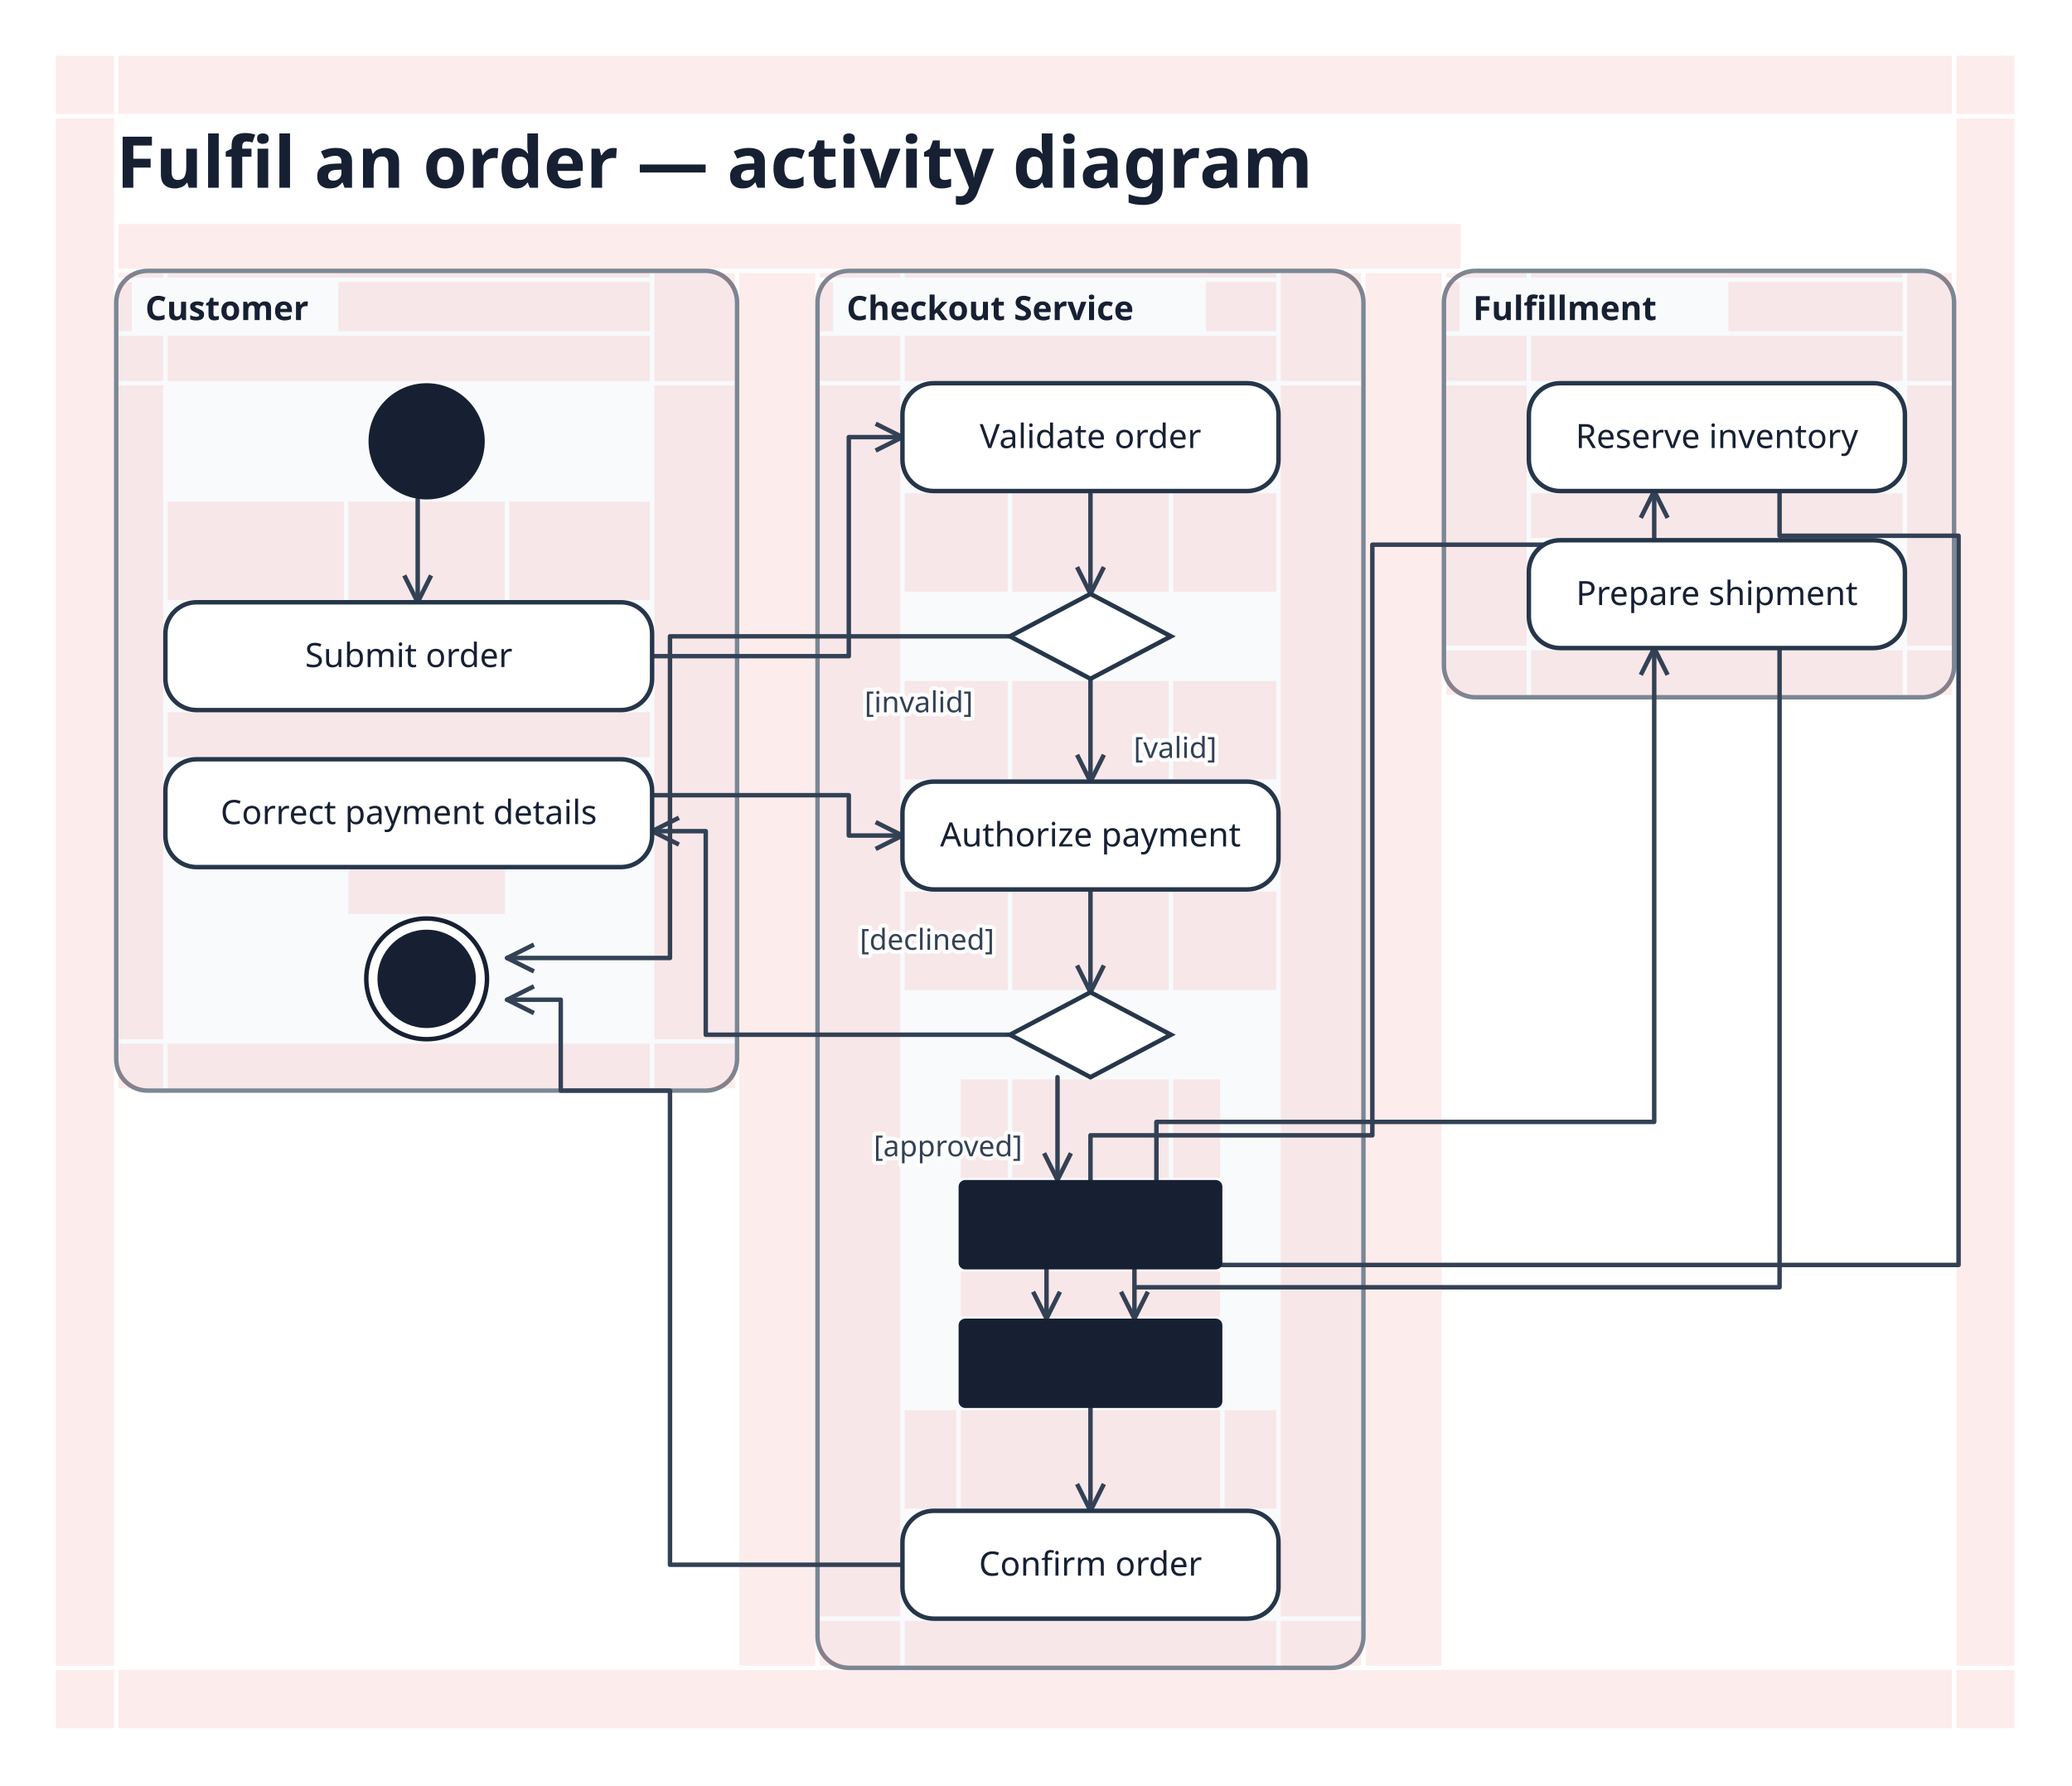
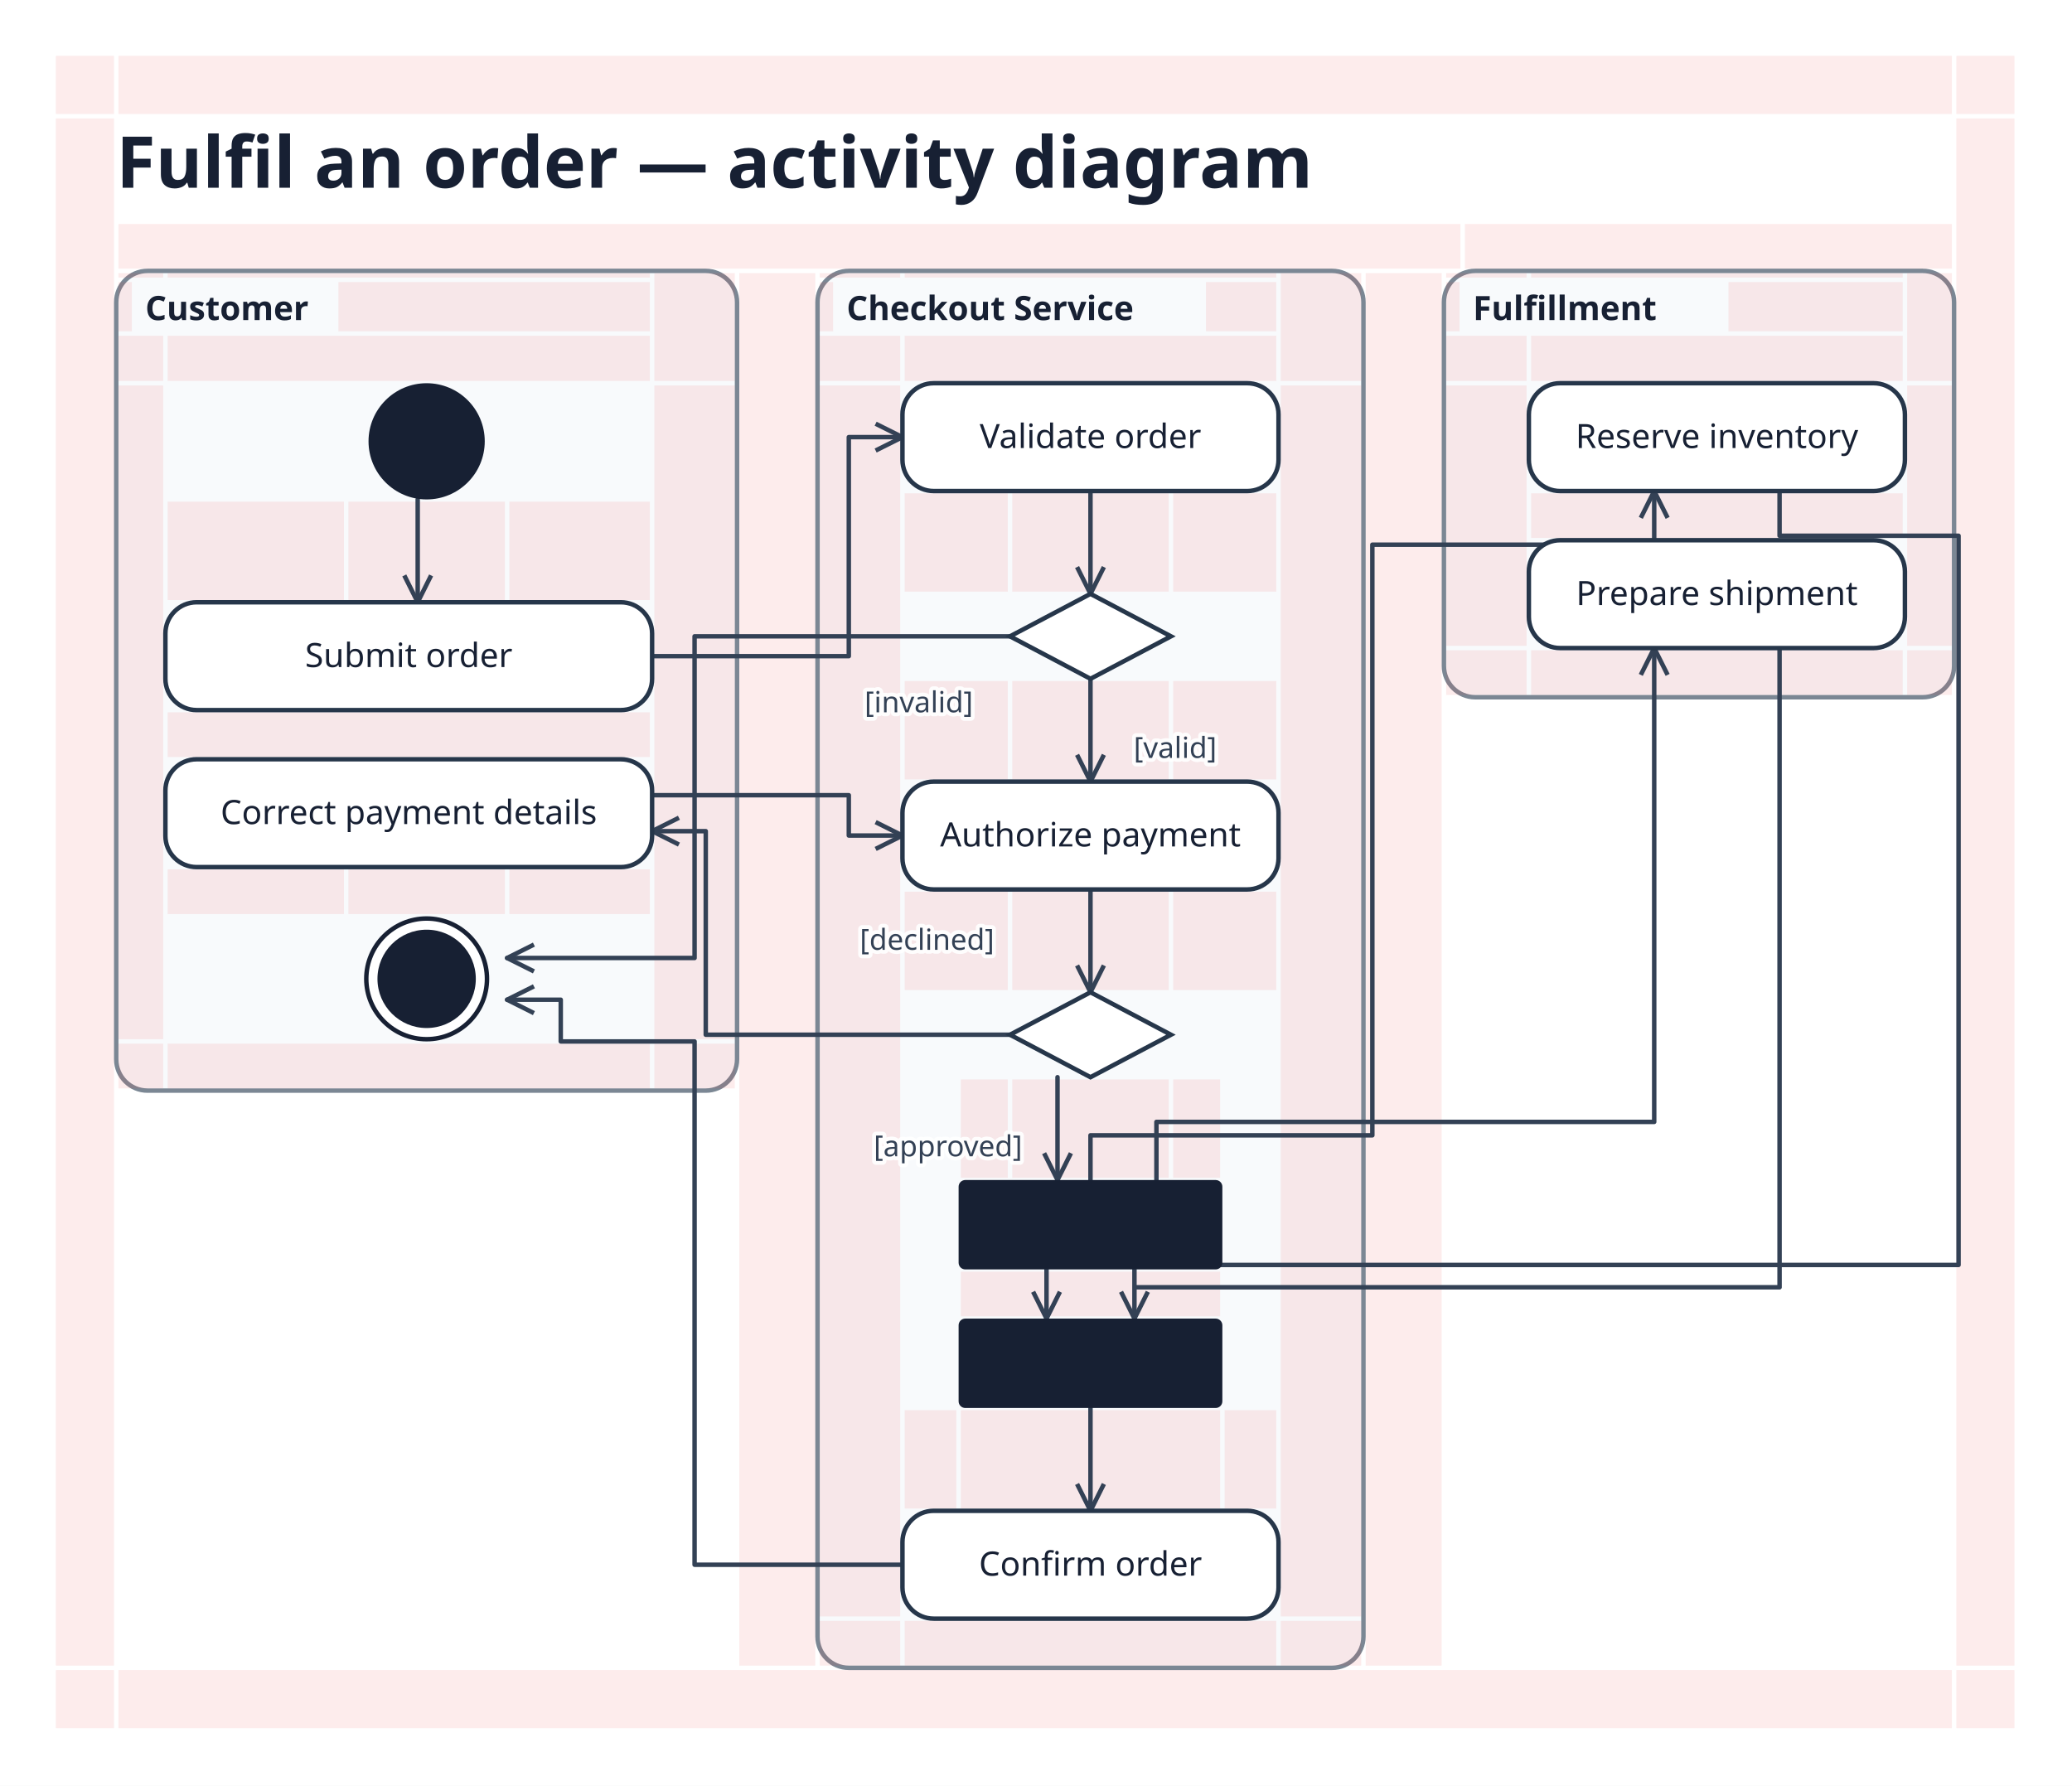
<svg xmlns="http://www.w3.org/2000/svg" width="927" height="799" viewBox="0 0 927 799" role="img" aria-label="uml-activity-example">
  <rect width="100%" height="100%" fill="#ffffff" />
  <g id="boundaries">
    <rect x="52" y="121.2" width="277.75" height="366.75" rx="14" fill="#f8fafc" stroke="#7b8794" stroke-width="2" />
    <rect x="365.75" y="121.2" width="244.25" height="625" rx="14" fill="#f8fafc" stroke="#7b8794" stroke-width="2" />
    <rect x="646" y="121.2" width="228.25" height="190.75" rx="14" fill="#f8fafc" stroke="#7b8794" stroke-width="2" />
  </g>
  <g id="routing-regions">
    <rect data-routing-region="mesh:padding:$root:top" data-region-kind="padding" data-materialized="false" data-authored="false" x="53" y="25" width="820.25" height="26" fill="#ef4444" fill-opacity="0.1" />
    <rect data-routing-region="mesh:padding:$root:right" data-region-kind="padding" data-materialized="false" data-authored="false" x="875.25" y="53" width="26" height="692.2" fill="#ef4444" fill-opacity="0.1" />
    <rect data-routing-region="mesh:padding:$root:bottom" data-region-kind="padding" data-materialized="false" data-authored="false" x="53" y="747.2" width="820.25" height="26" fill="#ef4444" fill-opacity="0.1" />
    <rect data-routing-region="mesh:padding:$root:left" data-region-kind="padding" data-materialized="false" data-authored="false" x="25" y="53" width="26" height="692.2" fill="#ef4444" fill-opacity="0.1" />
    <rect data-routing-region="mesh:corner:$root:top-left" data-region-kind="corner" data-materialized="true" data-authored="false" x="25" y="25" width="26" height="26" fill="#ef4444" fill-opacity="0.1" />
    <rect data-routing-region="mesh:corner:$root:top-right" data-region-kind="corner" data-materialized="true" data-authored="false" x="875.25" y="25" width="26" height="26" fill="#ef4444" fill-opacity="0.1" />
    <rect data-routing-region="mesh:corner:$root:bottom-right" data-region-kind="corner" data-materialized="true" data-authored="false" x="875.25" y="747.2" width="26" height="26" fill="#ef4444" fill-opacity="0.1" />
    <rect data-routing-region="mesh:corner:$root:bottom-left" data-region-kind="corner" data-materialized="true" data-authored="false" x="25" y="747.2" width="26" height="26" fill="#ef4444" fill-opacity="0.1" />
    <rect data-routing-region="mesh:gap:$root:0" data-region-kind="gap" data-materialized="false" data-authored="false" x="53" y="100.2" width="600.4" height="20" fill="#ef4444" fill-opacity="0.1" />
+     <rect data-routing-region="mesh:gap:$root:0:access-0" data-region-kind="gap" data-materialized="false" data-authored="false" x="655.4" y="100.2" width="217.85" height="20" fill="#ef4444" fill-opacity="0.1" />
    <rect data-routing-region="mesh:grid-column-gap:partitions:0" data-region-kind="gap" data-materialized="false" data-authored="false" x="330.75" y="122.2" width="34" height="623" fill="#ef4444" fill-opacity="0.1" />
    <rect data-routing-region="mesh:grid-column-gap:partitions:1" data-region-kind="gap" data-materialized="false" data-authored="false" x="611" y="122.2" width="34" height="623" fill="#ef4444" fill-opacity="0.1" />
    <rect data-routing-region="mesh:padding:partitions/customer:top:part-0" data-region-kind="padding" data-materialized="false" data-authored="false" x="75" y="122.2" width="215.75" height="2" fill="#ef4444" fill-opacity="0.1" />
    <rect data-routing-region="mesh:padding:partitions/customer:top:part-1" data-region-kind="padding" data-materialized="false" data-authored="false" x="75" y="150.2" width="215.75" height="20.25" fill="#ef4444" fill-opacity="0.1" />
    <rect data-routing-region="mesh:padding:partitions/customer:top:part-2" data-region-kind="padding" data-materialized="false" data-authored="false" x="151.4" y="126.2" width="139.35" height="22" fill="#ef4444" fill-opacity="0.1" />
    <rect data-routing-region="mesh:padding:partitions/customer:right" data-region-kind="padding" data-materialized="true" data-authored="false" x="292.75" y="172.45" width="36" height="292.5" fill="#ef4444" fill-opacity="0.1" />
    <rect data-routing-region="mesh:padding:partitions/customer:bottom" data-region-kind="padding" data-materialized="false" data-authored="false" x="75" y="466.95" width="215.75" height="20" fill="#ef4444" fill-opacity="0.1" />
    <rect data-routing-region="mesh:padding:partitions/customer:left" data-region-kind="padding" data-materialized="false" data-authored="false" x="53" y="172.45" width="20" height="292.5" fill="#ef4444" fill-opacity="0.1" />
    <rect data-routing-region="mesh:corner:partitions/customer:top-left:part-0" data-region-kind="corner" data-materialized="true" data-authored="false" x="53" y="122.2" width="20" height="2" fill="#ef4444" fill-opacity="0.1" />
    <rect data-routing-region="mesh:corner:partitions/customer:top-left:part-1" data-region-kind="corner" data-materialized="true" data-authored="false" x="53" y="150.2" width="20" height="20.25" fill="#ef4444" fill-opacity="0.1" />
    <rect data-routing-region="mesh:corner:partitions/customer:top-left:part-2" data-region-kind="corner" data-materialized="true" data-authored="false" x="53" y="126.2" width="6" height="22" fill="#ef4444" fill-opacity="0.1" />
    <rect data-routing-region="mesh:corner:partitions/customer:top-right" data-region-kind="corner" data-materialized="true" data-authored="false" x="292.75" y="122.2" width="36" height="48.25" fill="#ef4444" fill-opacity="0.1" />
    <rect data-routing-region="mesh:corner:partitions/customer:bottom-right" data-region-kind="corner" data-materialized="true" data-authored="false" x="292.75" y="466.95" width="36" height="20" fill="#ef4444" fill-opacity="0.1" />
    <rect data-routing-region="mesh:corner:partitions/customer:bottom-left" data-region-kind="corner" data-materialized="true" data-authored="false" x="53" y="466.95" width="20" height="20" fill="#ef4444" fill-opacity="0.1" />
    <rect data-routing-region="mesh:gap:partitions/customer:0" data-region-kind="gap" data-materialized="true" data-authored="false" x="155.875" y="224.45" width="70" height="44" fill="#ef4444" fill-opacity="0.1" />
    <rect data-routing-region="mesh:gap:partitions/customer:0:access-0" data-region-kind="gap" data-materialized="false" data-authored="false" x="75" y="224.45" width="78.875" height="44" fill="#ef4444" fill-opacity="0.1" />
    <rect data-routing-region="mesh:gap:partitions/customer:0:access-1" data-region-kind="gap" data-materialized="false" data-authored="false" x="227.875" y="224.45" width="62.875" height="44" fill="#ef4444" fill-opacity="0.1" />
    <rect data-routing-region="mesh:gap:partitions/customer:1" data-region-kind="gap" data-materialized="false" data-authored="false" x="75" y="318.7" width="215.75" height="20" fill="#ef4444" fill-opacity="0.1" />
    <rect data-routing-region="mesh:gap:partitions/customer:2" data-region-kind="gap" data-materialized="false" data-authored="false" x="155.875" y="388.95" width="70" height="20" fill="#ef4444" fill-opacity="0.1" />
+     <rect data-routing-region="mesh:gap:partitions/customer:2:access-0" data-region-kind="gap" data-materialized="false" data-authored="false" x="75" y="388.95" width="78.875" height="20" fill="#ef4444" fill-opacity="0.1" />
+     <rect data-routing-region="mesh:gap:partitions/customer:2:access-1" data-region-kind="gap" data-materialized="false" data-authored="false" x="227.875" y="388.95" width="62.875" height="20" fill="#ef4444" fill-opacity="0.1" />
    <rect data-routing-region="mesh:padding:partitions/checkout:top:part-0" data-region-kind="padding" data-materialized="false" data-authored="false" x="404.75" y="122.2" width="166.25" height="2" fill="#ef4444" fill-opacity="0.1" />
    <rect data-routing-region="mesh:padding:partitions/checkout:top:part-1" data-region-kind="padding" data-materialized="false" data-authored="false" x="404.75" y="150.2" width="166.25" height="20.25" fill="#ef4444" fill-opacity="0.1" />
    <rect data-routing-region="mesh:padding:partitions/checkout:top:part-2" data-region-kind="padding" data-materialized="false" data-authored="false" x="539.55" y="126.2" width="31.45" height="22" fill="#ef4444" fill-opacity="0.1" />
    <rect data-routing-region="mesh:padding:partitions/checkout:right" data-region-kind="padding" data-materialized="true" data-authored="false" x="573" y="172.45" width="36" height="550.75" fill="#ef4444" fill-opacity="0.1" />
    <rect data-routing-region="mesh:padding:partitions/checkout:bottom" data-region-kind="padding" data-materialized="false" data-authored="false" x="404.75" y="725.2" width="166.25" height="20" fill="#ef4444" fill-opacity="0.1" />
    <rect data-routing-region="mesh:padding:partitions/checkout:left" data-region-kind="padding" data-materialized="true" data-authored="false" x="366.75" y="172.45" width="36" height="550.75" fill="#ef4444" fill-opacity="0.1" />
    <rect data-routing-region="mesh:corner:partitions/checkout:top-left:part-0" data-region-kind="corner" data-materialized="true" data-authored="false" x="366.75" y="122.2" width="36" height="2" fill="#ef4444" fill-opacity="0.1" />
    <rect data-routing-region="mesh:corner:partitions/checkout:top-left:part-1" data-region-kind="corner" data-materialized="true" data-authored="false" x="366.75" y="150.2" width="36" height="20.25" fill="#ef4444" fill-opacity="0.1" />
    <rect data-routing-region="mesh:corner:partitions/checkout:top-left:part-2" data-region-kind="corner" data-materialized="true" data-authored="false" x="366.75" y="126.2" width="6" height="22" fill="#ef4444" fill-opacity="0.1" />
    <rect data-routing-region="mesh:corner:partitions/checkout:top-right" data-region-kind="corner" data-materialized="true" data-authored="false" x="573" y="122.2" width="36" height="48.25" fill="#ef4444" fill-opacity="0.1" />
    <rect data-routing-region="mesh:corner:partitions/checkout:bottom-right" data-region-kind="corner" data-materialized="true" data-authored="false" x="573" y="725.2" width="36" height="20" fill="#ef4444" fill-opacity="0.1" />
    <rect data-routing-region="mesh:corner:partitions/checkout:bottom-left" data-region-kind="corner" data-materialized="true" data-authored="false" x="366.75" y="725.2" width="36" height="20" fill="#ef4444" fill-opacity="0.1" />
    <rect data-routing-region="mesh:gap:partitions/checkout:0" data-region-kind="gap" data-materialized="true" data-authored="false" x="452.875" y="220.7" width="70" height="44" fill="#ef4444" fill-opacity="0.1" />
    <rect data-routing-region="mesh:gap:partitions/checkout:0:access-0" data-region-kind="gap" data-materialized="false" data-authored="false" x="404.75" y="220.7" width="46.125" height="44" fill="#ef4444" fill-opacity="0.1" />
    <rect data-routing-region="mesh:gap:partitions/checkout:0:access-1" data-region-kind="gap" data-materialized="false" data-authored="false" x="524.875" y="220.7" width="46.125" height="44" fill="#ef4444" fill-opacity="0.1" />
    <rect data-routing-region="mesh:gap:partitions/checkout:1" data-region-kind="gap" data-materialized="true" data-authored="false" x="452.875" y="304.7" width="70" height="44" fill="#ef4444" fill-opacity="0.1" />
    <rect data-routing-region="mesh:gap:partitions/checkout:1:access-0" data-region-kind="gap" data-materialized="false" data-authored="false" x="404.75" y="304.7" width="46.125" height="44" fill="#ef4444" fill-opacity="0.1" />
    <rect data-routing-region="mesh:gap:partitions/checkout:1:access-1" data-region-kind="gap" data-materialized="false" data-authored="false" x="524.875" y="304.7" width="46.125" height="44" fill="#ef4444" fill-opacity="0.1" />
    <rect data-routing-region="mesh:gap:partitions/checkout:2" data-region-kind="gap" data-materialized="true" data-authored="false" x="452.875" y="398.95" width="70" height="44" fill="#ef4444" fill-opacity="0.1" />
    <rect data-routing-region="mesh:gap:partitions/checkout:2:access-0" data-region-kind="gap" data-materialized="false" data-authored="false" x="404.75" y="398.95" width="46.125" height="44" fill="#ef4444" fill-opacity="0.1" />
    <rect data-routing-region="mesh:gap:partitions/checkout:2:access-1" data-region-kind="gap" data-materialized="false" data-authored="false" x="524.875" y="398.95" width="46.125" height="44" fill="#ef4444" fill-opacity="0.1" />
    <rect data-routing-region="mesh:gap:partitions/checkout:3" data-region-kind="gap" data-materialized="true" data-authored="false" x="452.875" y="482.95" width="70" height="44" fill="#ef4444" fill-opacity="0.1" />
    <rect data-routing-region="mesh:gap:partitions/checkout:3:access-0" data-region-kind="gap" data-materialized="false" data-authored="false" x="429.875" y="482.95" width="21" height="44" fill="#ef4444" fill-opacity="0.1" />
    <rect data-routing-region="mesh:gap:partitions/checkout:3:access-1" data-region-kind="gap" data-materialized="false" data-authored="false" x="524.875" y="482.95" width="21" height="44" fill="#ef4444" fill-opacity="0.1" />
    <rect data-routing-region="mesh:gap:partitions/checkout:4" data-region-kind="gap" data-materialized="false" data-authored="false" x="429.875" y="568.95" width="116" height="20" fill="#ef4444" fill-opacity="0.1" />
    <rect data-routing-region="mesh:gap:partitions/checkout:5" data-region-kind="gap" data-materialized="true" data-authored="false" x="429.875" y="630.95" width="116" height="44" fill="#ef4444" fill-opacity="0.1" />
    <rect data-routing-region="mesh:gap:partitions/checkout:5:access-0" data-region-kind="gap" data-materialized="false" data-authored="false" x="404.75" y="630.95" width="23.125" height="44" fill="#ef4444" fill-opacity="0.1" />
    <rect data-routing-region="mesh:gap:partitions/checkout:5:access-1" data-region-kind="gap" data-materialized="false" data-authored="false" x="547.875" y="630.95" width="23.125" height="44" fill="#ef4444" fill-opacity="0.1" />
    <rect data-routing-region="mesh:padding:partitions/fulfillment:top:part-0" data-region-kind="padding" data-materialized="false" data-authored="false" x="685" y="122.2" width="166.25" height="2" fill="#ef4444" fill-opacity="0.1" />
    <rect data-routing-region="mesh:padding:partitions/fulfillment:top:part-1" data-region-kind="padding" data-materialized="false" data-authored="false" x="685" y="150.2" width="166.25" height="20.25" fill="#ef4444" fill-opacity="0.1" />
    <rect data-routing-region="mesh:padding:partitions/fulfillment:top:part-2" data-region-kind="padding" data-materialized="false" data-authored="false" x="773.3" y="126.2" width="77.95" height="22" fill="#ef4444" fill-opacity="0.1" />
    <rect data-routing-region="mesh:padding:partitions/fulfillment:right" data-region-kind="padding" data-materialized="false" data-authored="false" x="853.25" y="172.45" width="20" height="116.5" fill="#ef4444" fill-opacity="0.1" />
    <rect data-routing-region="mesh:padding:partitions/fulfillment:bottom" data-region-kind="padding" data-materialized="false" data-authored="false" x="685" y="290.95" width="166.25" height="20" fill="#ef4444" fill-opacity="0.1" />
    <rect data-routing-region="mesh:padding:partitions/fulfillment:left" data-region-kind="padding" data-materialized="true" data-authored="false" x="647" y="172.45" width="36" height="116.5" fill="#ef4444" fill-opacity="0.1" />
    <rect data-routing-region="mesh:corner:partitions/fulfillment:top-left:part-0" data-region-kind="corner" data-materialized="true" data-authored="false" x="647" y="122.2" width="36" height="2" fill="#ef4444" fill-opacity="0.1" />
    <rect data-routing-region="mesh:corner:partitions/fulfillment:top-left:part-1" data-region-kind="corner" data-materialized="true" data-authored="false" x="647" y="150.2" width="36" height="20.25" fill="#ef4444" fill-opacity="0.1" />
    <rect data-routing-region="mesh:corner:partitions/fulfillment:top-left:part-2" data-region-kind="corner" data-materialized="true" data-authored="false" x="647" y="126.2" width="6" height="22" fill="#ef4444" fill-opacity="0.1" />
    <rect data-routing-region="mesh:corner:partitions/fulfillment:top-right" data-region-kind="corner" data-materialized="true" data-authored="false" x="853.25" y="122.2" width="20" height="48.25" fill="#ef4444" fill-opacity="0.1" />
    <rect data-routing-region="mesh:corner:partitions/fulfillment:bottom-right" data-region-kind="corner" data-materialized="true" data-authored="false" x="853.25" y="290.95" width="20" height="20" fill="#ef4444" fill-opacity="0.1" />
    <rect data-routing-region="mesh:corner:partitions/fulfillment:bottom-left" data-region-kind="corner" data-materialized="true" data-authored="false" x="647" y="290.95" width="36" height="20" fill="#ef4444" fill-opacity="0.1" />
    <rect data-routing-region="mesh:gap:partitions/fulfillment:0" data-region-kind="gap" data-materialized="false" data-authored="false" x="685" y="220.7" width="166.25" height="20" fill="#ef4444" fill-opacity="0.1" />
  </g>
  <g id="corridor-dividers" />
  <g id="lines">
    <g data-line="start-submit">
      <polyline points="186.875,223.45 186.875,246.45 186.875,245.45 186.875,269.45" fill="none" stroke="#334155" stroke-width="2" stroke-linejoin="round" stroke-linecap="round" />
      <path d="M 180.875 257.45 L 186.875 269.45 L 192.875 257.45" fill="none" stroke="#334155" stroke-width="2" stroke-linejoin="round" />
    </g>
    <g data-line="submit-validate">
      <polyline points="291.75,293.575 379.75,293.575 379.75,195.575 403.75,195.575" fill="none" stroke="#334155" stroke-width="2" stroke-linejoin="round" stroke-linecap="round" />
      <path d="M 391.75 201.575 L 403.75 195.575 L 391.75 189.575" fill="none" stroke="#334155" stroke-width="2" stroke-linejoin="round" />
    </g>
    <g data-line="validate-choice">
      <polyline points="487.875,219.7 487.875,242.7 487.875,241.7 487.875,265.7" fill="none" stroke="#334155" stroke-width="2" stroke-linejoin="round" stroke-linecap="round" />
      <path d="M 481.875 253.7 L 487.875 265.7 L 493.875 253.7" fill="none" stroke="#334155" stroke-width="2" stroke-linejoin="round" />
    </g>
    <g data-line="invalid-end">
-       <polyline points="451.875,284.7 299.75,284.7 299.75,428.617 226.875,428.617" fill="none" stroke="#334155" stroke-width="2" stroke-linejoin="round" stroke-linecap="round" />
+       <polyline points="451.875,284.7 310.75,284.7 310.75,428.617 226.875,428.617" fill="none" stroke="#334155" stroke-width="2" stroke-linejoin="round" stroke-linecap="round" />
      <path d="M 238.875 422.617 L 226.875 428.617 L 238.875 434.617" fill="none" stroke="#334155" stroke-width="2" stroke-linejoin="round" />
    </g>
    <g data-line="valid-authorize">
      <polyline points="487.875,303.7 487.875,326.7 487.875,325.7 487.875,349.7" fill="none" stroke="#334155" stroke-width="2" stroke-linejoin="round" stroke-linecap="round" />
      <path d="M 481.875 337.7 L 487.875 349.7 L 493.875 337.7" fill="none" stroke="#334155" stroke-width="2" stroke-linejoin="round" />
    </g>
    <g data-line="authorize-choice">
      <polyline points="487.875,397.95 487.875,420.95 487.875,419.95 487.875,443.95" fill="none" stroke="#334155" stroke-width="2" stroke-linejoin="round" stroke-linecap="round" />
      <path d="M 481.875 431.95 L 487.875 443.95 L 493.875 431.95" fill="none" stroke="#334155" stroke-width="2" stroke-linejoin="round" />
    </g>
    <g data-line="payment-retry">
      <polyline points="451.875,462.95 315.75,462.95 315.75,371.867 291.75,371.867" fill="none" stroke="#334155" stroke-width="2" stroke-linejoin="round" stroke-linecap="round" />
      <path d="M 303.75 365.867 L 291.75 371.867 L 303.75 377.867" fill="none" stroke="#334155" stroke-width="2" stroke-linejoin="round" />
    </g>
    <g data-line="correct-authorize">
      <polyline points="291.75,355.783 379.75,355.783 379.75,373.825 403.75,373.825" fill="none" stroke="#334155" stroke-width="2" stroke-linejoin="round" stroke-linecap="round" />
      <path d="M 391.75 379.825 L 403.75 373.825 L 391.75 367.825" fill="none" stroke="#334155" stroke-width="2" stroke-linejoin="round" />
    </g>
    <g data-line="authorized-fork">
      <polyline points="473.125,481.95 473.125,504.95 473.125,503.95 473.125,527.95" fill="none" stroke="#334155" stroke-width="2" stroke-linejoin="round" stroke-linecap="round" />
      <path d="M 467.125 515.95 L 473.125 527.95 L 479.125 515.95" fill="none" stroke="#334155" stroke-width="2" stroke-linejoin="round" />
    </g>
    <g data-line="fork-reserve">
      <polyline points="487.875,527.95 487.875,507.95 613.979,507.95 613.979,243.7 740.083,243.7 740.083,219.7" fill="none" stroke="#334155" stroke-width="2" stroke-linejoin="round" stroke-linecap="round" />
      <path d="M 746.083 231.7 L 740.083 219.7 L 734.083 231.7" fill="none" stroke="#334155" stroke-width="2" stroke-linejoin="round" />
    </g>
    <g data-line="fork-prepare">
      <polyline points="517.375,527.95 517.375,501.95 740.083,501.95 740.083,289.95" fill="none" stroke="#334155" stroke-width="2" stroke-linejoin="round" stroke-linecap="round" />
      <path d="M 746.083 301.95 L 740.083 289.95 L 734.083 301.95" fill="none" stroke="#334155" stroke-width="2" stroke-linejoin="round" />
    </g>
    <g data-line="reserve-join">
      <polyline points="796.167,219.7 796.167,239.7 876.25,239.7 876.25,565.95 468.208,565.95 468.208,589.95" fill="none" stroke="#334155" stroke-width="2" stroke-linejoin="round" stroke-linecap="round" />
      <path d="M 462.208 577.95 L 468.208 589.95 L 474.208 577.95" fill="none" stroke="#334155" stroke-width="2" stroke-linejoin="round" />
    </g>
    <g data-line="prepare-join">
      <polyline points="796.167,289.95 796.167,575.95 507.542,575.95 507.542,565.95 507.542,589.95" fill="none" stroke="#334155" stroke-width="2" stroke-linejoin="round" stroke-linecap="round" />
      <path d="M 501.542 577.95 L 507.542 589.95 L 513.542 577.95" fill="none" stroke="#334155" stroke-width="2" stroke-linejoin="round" />
    </g>
    <g data-line="join-confirm">
      <polyline points="487.875,629.95 487.875,652.95 487.875,651.95 487.875,675.95" fill="none" stroke="#334155" stroke-width="2" stroke-linejoin="round" stroke-linecap="round" />
      <path d="M 481.875 663.95 L 487.875 675.95 L 493.875 663.95" fill="none" stroke="#334155" stroke-width="2" stroke-linejoin="round" />
    </g>
    <g data-line="confirm-end">
-       <polyline points="403.75,700.075 299.75,700.075 299.75,487.95 250.875,487.95 250.875,447.283 226.875,447.283" fill="none" stroke="#334155" stroke-width="2" stroke-linejoin="round" stroke-linecap="round" />
+       <polyline points="403.75,700.075 310.75,700.075 310.75,465.95 250.875,465.95 250.875,447.283 226.875,447.283" fill="none" stroke="#334155" stroke-width="2" stroke-linejoin="round" stroke-linecap="round" />
      <path d="M 238.875 441.283 L 226.875 447.283 L 238.875 453.283" fill="none" stroke="#334155" stroke-width="2" stroke-linejoin="round" />
    </g>
  </g>
  <g id="objects">
    <circle cx="190.875" cy="197.45" r="26" fill="#172033" />
    <rect x="74" y="269.45" width="217.75" height="48.25" rx="14" fill="#ffffff" stroke="#26364a" stroke-width="2" />
    <rect x="74" y="339.7" width="217.75" height="48.25" rx="14" fill="#ffffff" stroke="#26364a" stroke-width="2" />
    <g>
      <circle cx="190.875" cy="437.95" r="27" fill="white" stroke="#172033" stroke-width="2" />
      <circle cx="190.875" cy="437.95" r="22" fill="#172033" />
    </g>
    <rect x="403.75" y="171.45" width="168.25" height="48.25" rx="14" fill="#ffffff" stroke="#26364a" stroke-width="2" />
    <polygon points="487.875,265.7 523.875,284.7 487.875,303.7 451.875,284.7" fill="#ffffff" stroke="#26364a" stroke-width="2" />
    <rect x="403.75" y="349.7" width="168.25" height="48.25" rx="14" fill="#ffffff" stroke="#26364a" stroke-width="2" />
    <polygon points="487.875,443.95 523.875,462.95 487.875,481.95 451.875,462.95" fill="#ffffff" stroke="#26364a" stroke-width="2" />
    <rect x="428.875" y="527.95" width="118" height="40" rx="3" fill="#172033" />
    <rect x="428.875" y="589.95" width="118" height="40" rx="3" fill="#172033" />
    <rect x="403.75" y="675.95" width="168.25" height="48.25" rx="14" fill="#ffffff" stroke="#26364a" stroke-width="2" />
    <rect x="684" y="171.45" width="168.25" height="48.25" rx="14" fill="#ffffff" stroke="#26364a" stroke-width="2" />
    <rect x="684" y="241.7" width="168.25" height="48.25" rx="14" fill="#ffffff" stroke="#26364a" stroke-width="2" />
  </g>
  <g id="ports" />
  <g id="text">
    <text x="52" y="84" text-anchor="start" fill="#172033" font-family="ui-rounded, 'Comic Sans MS', sans-serif" font-size="32" font-weight="700">Fulfil an order — activity diagram</text>
    <text x="65" y="143.2" text-anchor="start" fill="#172033" font-family="ui-rounded, 'Comic Sans MS', sans-serif" font-size="15" font-weight="700">Customer</text>
    <text x="182.875" y="298.45" text-anchor="middle" fill="#172033" font-family="ui-rounded, 'Comic Sans MS', sans-serif" font-size="15" font-weight="450">Submit order</text>
    <text x="182.875" y="368.7" text-anchor="middle" fill="#172033" font-family="ui-rounded, 'Comic Sans MS', sans-serif" font-size="15" font-weight="450">Correct payment details</text>
    <text x="378.75" y="143.2" text-anchor="start" fill="#172033" font-family="ui-rounded, 'Comic Sans MS', sans-serif" font-size="15" font-weight="700">Checkout Service</text>
    <text x="487.875" y="200.45" text-anchor="middle" fill="#172033" font-family="ui-rounded, 'Comic Sans MS', sans-serif" font-size="15" font-weight="450">Validate order</text>
    <text x="487.875" y="378.7" text-anchor="middle" fill="#172033" font-family="ui-rounded, 'Comic Sans MS', sans-serif" font-size="15" font-weight="450">Authorize payment</text>
    <text x="487.875" y="704.95" text-anchor="middle" fill="#172033" font-family="ui-rounded, 'Comic Sans MS', sans-serif" font-size="15" font-weight="450">Confirm order</text>
    <text x="659" y="143.2" text-anchor="start" fill="#172033" font-family="ui-rounded, 'Comic Sans MS', sans-serif" font-size="15" font-weight="700">Fulfillment</text>
    <text x="768.125" y="200.45" text-anchor="middle" fill="#172033" font-family="ui-rounded, 'Comic Sans MS', sans-serif" font-size="15" font-weight="450">Reserve inventory</text>
    <text x="768.125" y="270.7" text-anchor="middle" fill="#172033" font-family="ui-rounded, 'Comic Sans MS', sans-serif" font-size="15" font-weight="450">Prepare shipment</text>
    <g data-line-label="invalid-end">
      <text x="411.05" y="318.7" text-anchor="middle" font-family="ui-rounded, sans-serif" font-size="13" fill="#334155" stroke="#ffffff" stroke-opacity=".92" stroke-width="3.5" stroke-linejoin="round" paint-order="stroke fill">[invalid]</text>
    </g>
    <g data-line-label="valid-authorize">
      <text x="525.775" y="339.1" text-anchor="middle" font-family="ui-rounded, sans-serif" font-size="13" fill="#334155" stroke="#ffffff" stroke-opacity=".92" stroke-width="3.5" stroke-linejoin="round" paint-order="stroke fill">[valid]</text>
    </g>
    <g data-line-label="payment-retry">
      <text x="414.75" y="424.95" text-anchor="middle" font-family="ui-rounded, sans-serif" font-size="13" fill="#334155" stroke="#ffffff" stroke-opacity=".92" stroke-width="3.5" stroke-linejoin="round" paint-order="stroke fill">[declined]</text>
    </g>
    <g data-line-label="authorized-fork">
      <text x="424.125" y="517.35" text-anchor="middle" font-family="ui-rounded, sans-serif" font-size="13" fill="#334155" stroke="#ffffff" stroke-opacity=".92" stroke-width="3.5" stroke-linejoin="round" paint-order="stroke fill">[approved]</text>
    </g>
  </g>
</svg>
